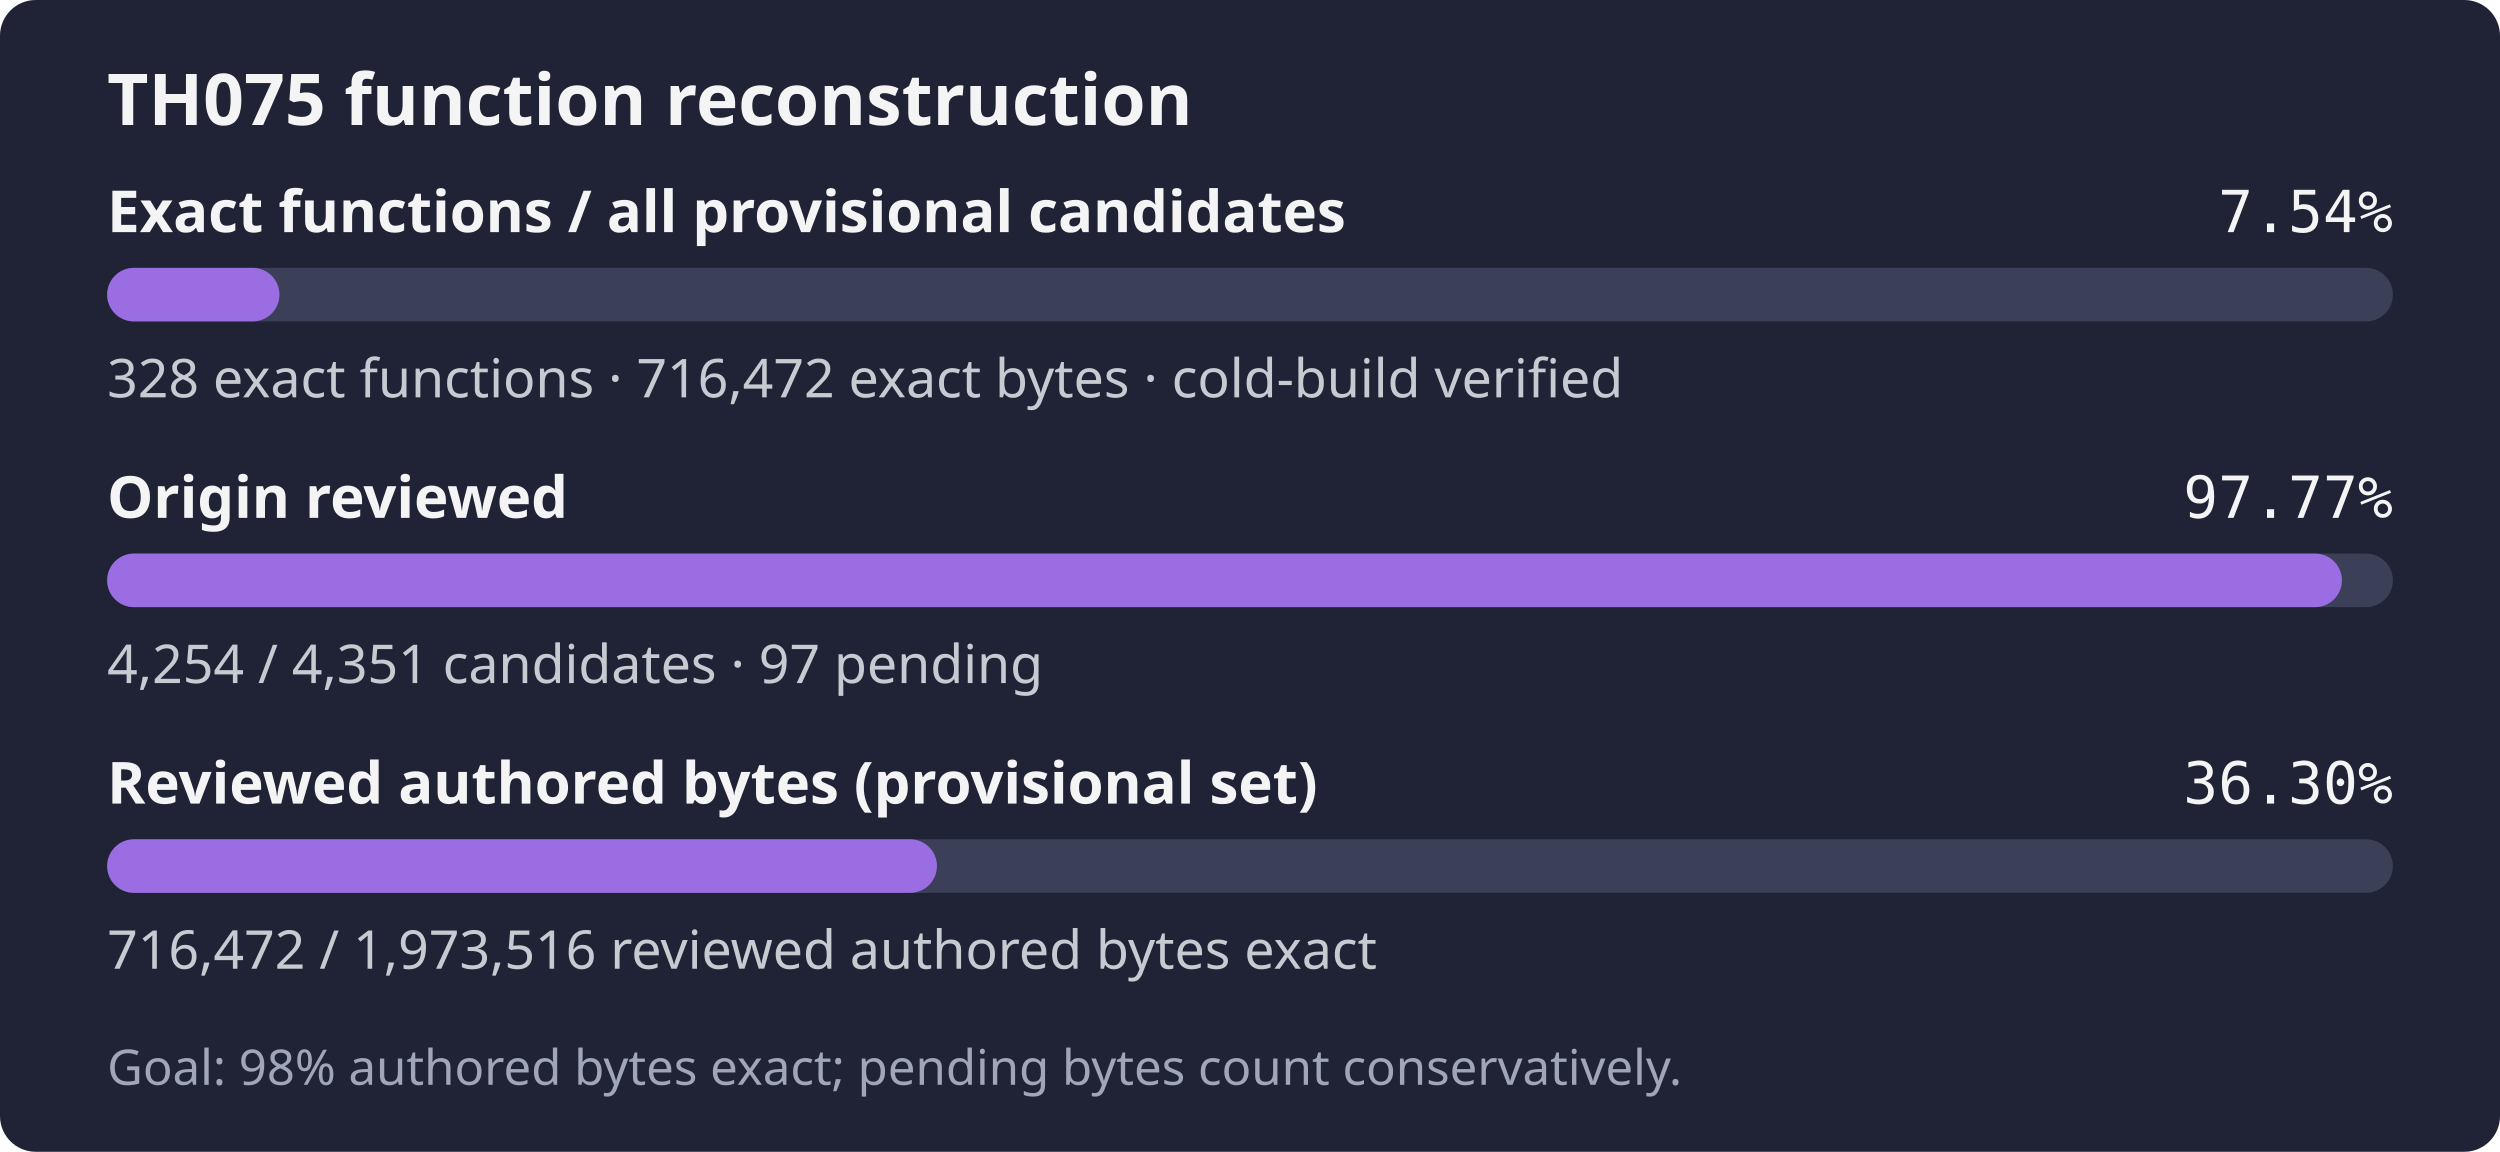
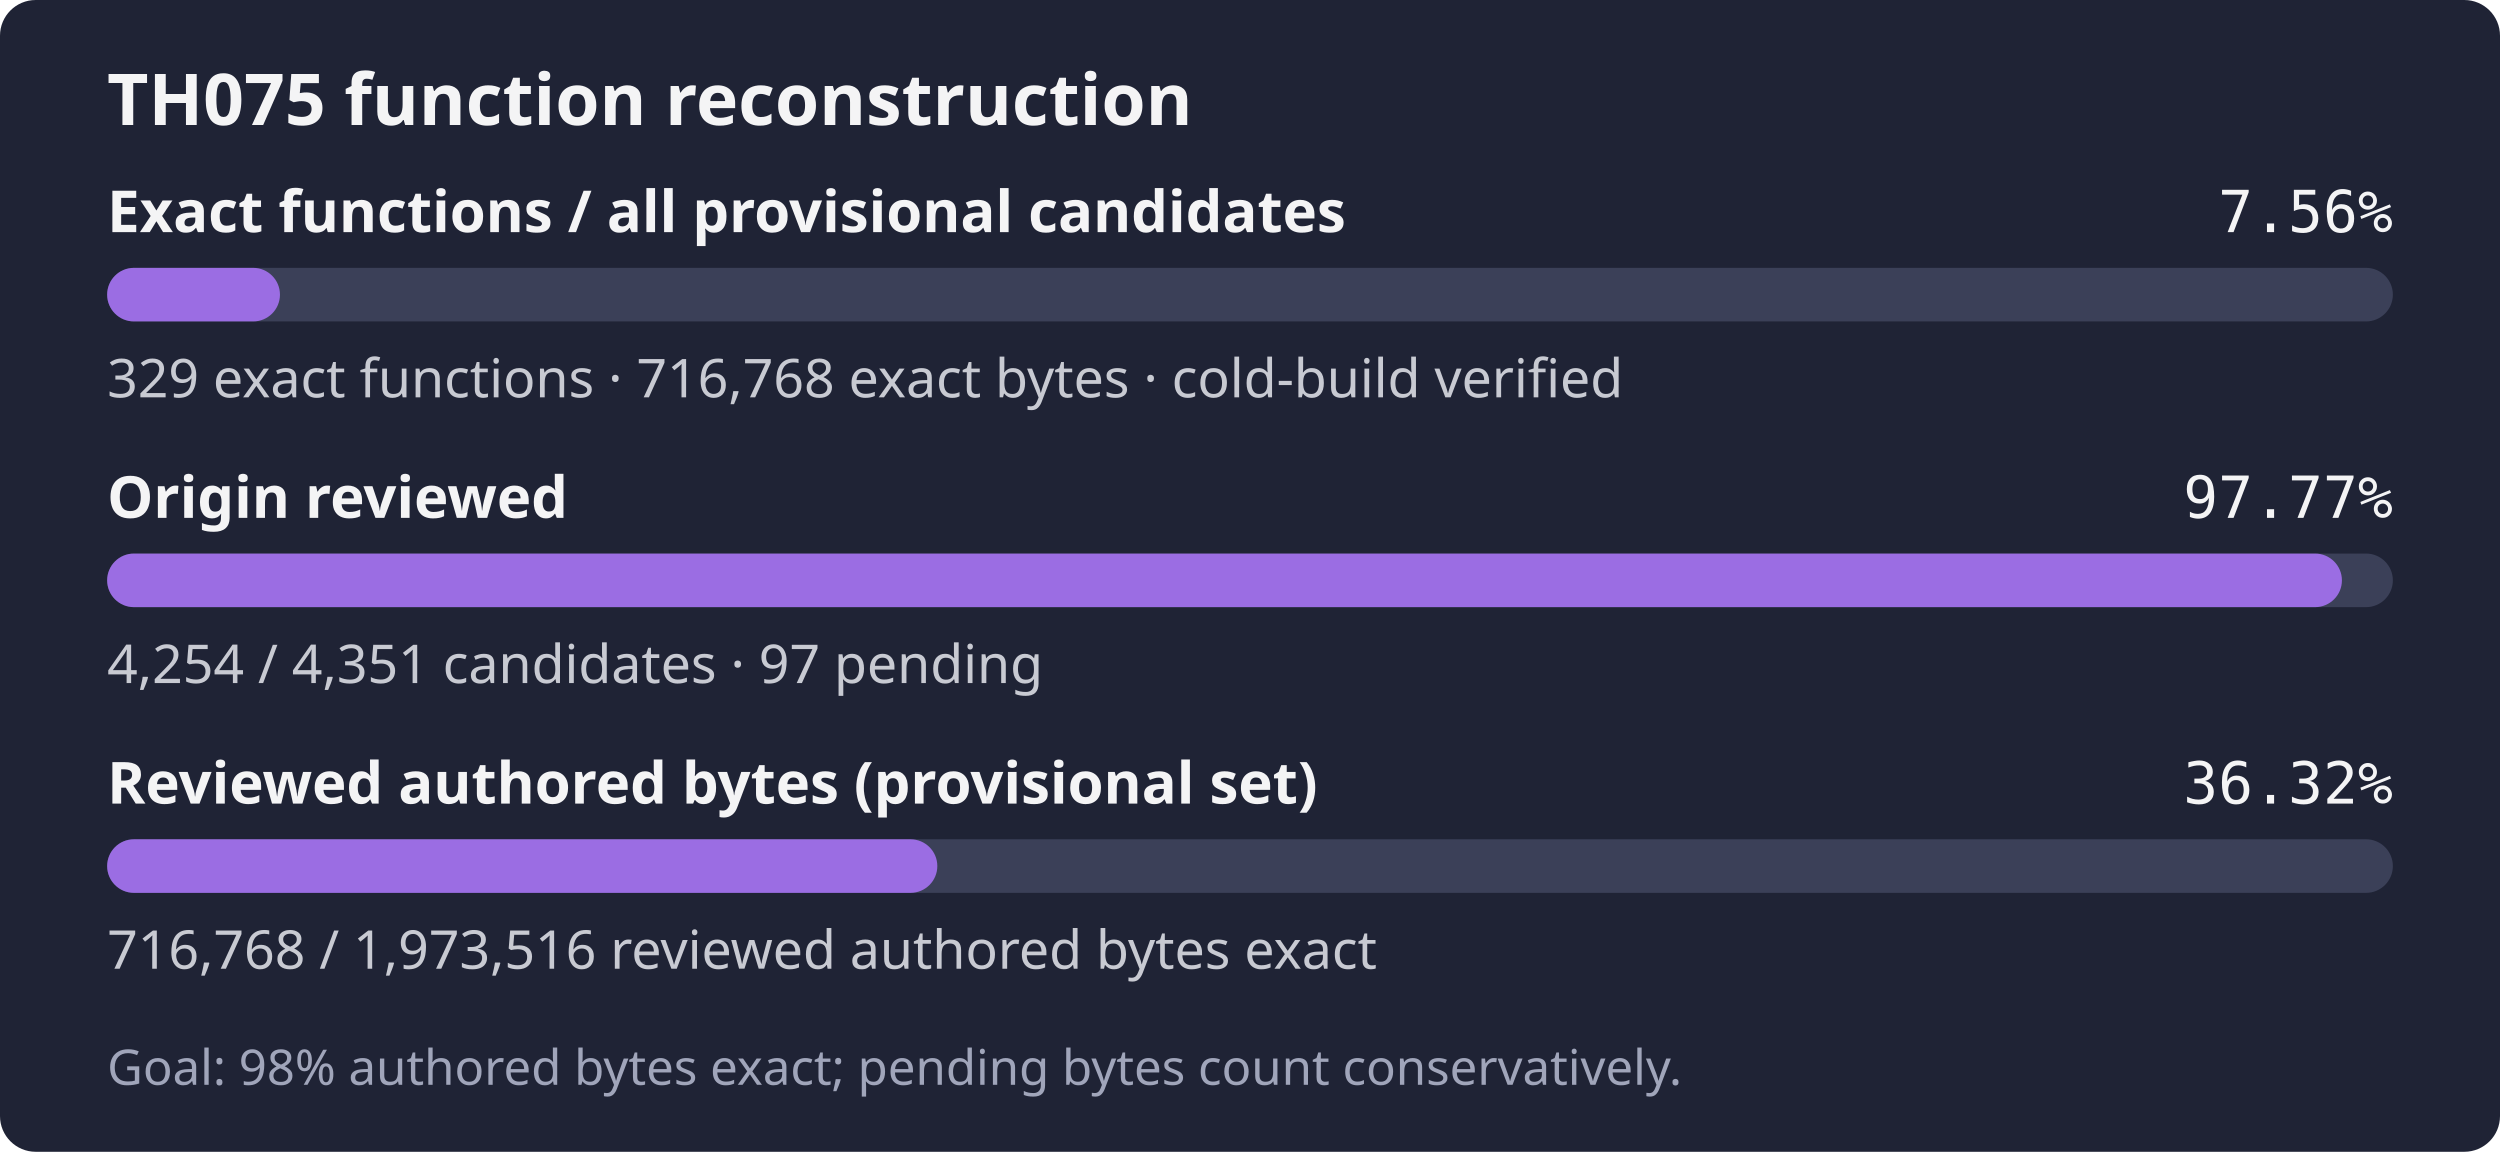
- <svg xmlns="http://www.w3.org/2000/svg" width="560" height="258" role="img" aria-label="TH075: 328 exact functions, 716,472 exact bytes; 4,254 of 4,351 candidates reviewed; Goal: 98% authored bytes exact; pending bytes count conservatively.">
+ <svg xmlns="http://www.w3.org/2000/svg" width="560" height="258" role="img" aria-label="TH075: 329 exact functions, 716,768 exact bytes; 4,254 of 4,351 candidates reviewed; Goal: 98% authored bytes exact; pending bytes count conservatively.">
  <rect width="560" height="258" rx="8" fill="#1f2335" />
  <text x="24" y="28" fill="#f4f4f5" font-family="sans-serif" font-size="16" font-weight="600">TH075 function reconstruction</text>
  <text x="24" y="52" fill="#f4f4f5" font-family="sans-serif" font-size="13" font-weight="600">Exact functions / all provisional candidates</text>
-   <text x="536" y="52" fill="#f4f4f5" text-anchor="end" font-family="monospace" font-size="13">7.54%</text>
+   <text x="536" y="52" fill="#f4f4f5" text-anchor="end" font-family="monospace" font-size="13">7.56%</text>
  <rect x="24" y="60" width="512" height="12" rx="6" fill="#3b4058" />
-   <rect x="24" y="60" width="38.60" height="12" rx="6" fill="#9b6de3" />
-   <text x="24" y="89" fill="#c8cad2" font-family="sans-serif" font-size="12">328 exact functions · 716,472 exact bytes · cold-build verified</text>
+   <rect x="24" y="60" width="38.71" height="12" rx="6" fill="#9b6de3" />
+   <text x="24" y="89" fill="#c8cad2" font-family="sans-serif" font-size="12">329 exact functions · 716,768 exact bytes · cold-build verified</text>
  <text x="24" y="116" fill="#f4f4f5" font-family="sans-serif" font-size="13" font-weight="600">Origin reviewed</text>
  <text x="536" y="116" fill="#f4f4f5" text-anchor="end" font-family="monospace" font-size="13">97.77%</text>
  <rect x="24" y="124" width="512" height="12" rx="6" fill="#3b4058" />
  <rect x="24" y="124" width="500.59" height="12" rx="6" fill="#9b6de3" />
  <text x="24" y="153" fill="#c8cad2" font-family="sans-serif" font-size="12">4,254 / 4,351 candidates · 97 pending</text>
  <text x="24" y="180" fill="#f4f4f5" font-family="sans-serif" font-size="13" font-weight="600">Reviewed authored bytes (provisional set)</text>
-   <text x="536" y="180" fill="#f4f4f5" text-anchor="end" font-family="monospace" font-size="13">36.30%</text>
+   <text x="536" y="180" fill="#f4f4f5" text-anchor="end" font-family="monospace" font-size="13">36.32%</text>
  <rect x="24" y="188" width="512" height="12" rx="6" fill="#3b4058" />
-   <rect x="24" y="188" width="185.88" height="12" rx="6" fill="#9b6de3" />
-   <text x="24" y="217" fill="#c8cad2" font-family="sans-serif" font-size="12">716,472 / 1,973,516 reviewed authored bytes exact</text>
+   <rect x="24" y="188" width="185.96" height="12" rx="6" fill="#9b6de3" />
+   <text x="24" y="217" fill="#c8cad2" font-family="sans-serif" font-size="12">716,768 / 1,973,516 reviewed authored bytes exact</text>
  <text x="24" y="243" fill="#a0a5ba" font-family="sans-serif" font-size="11">Goal: 98% authored bytes exact; pending bytes count conservatively.</text>
</svg>
